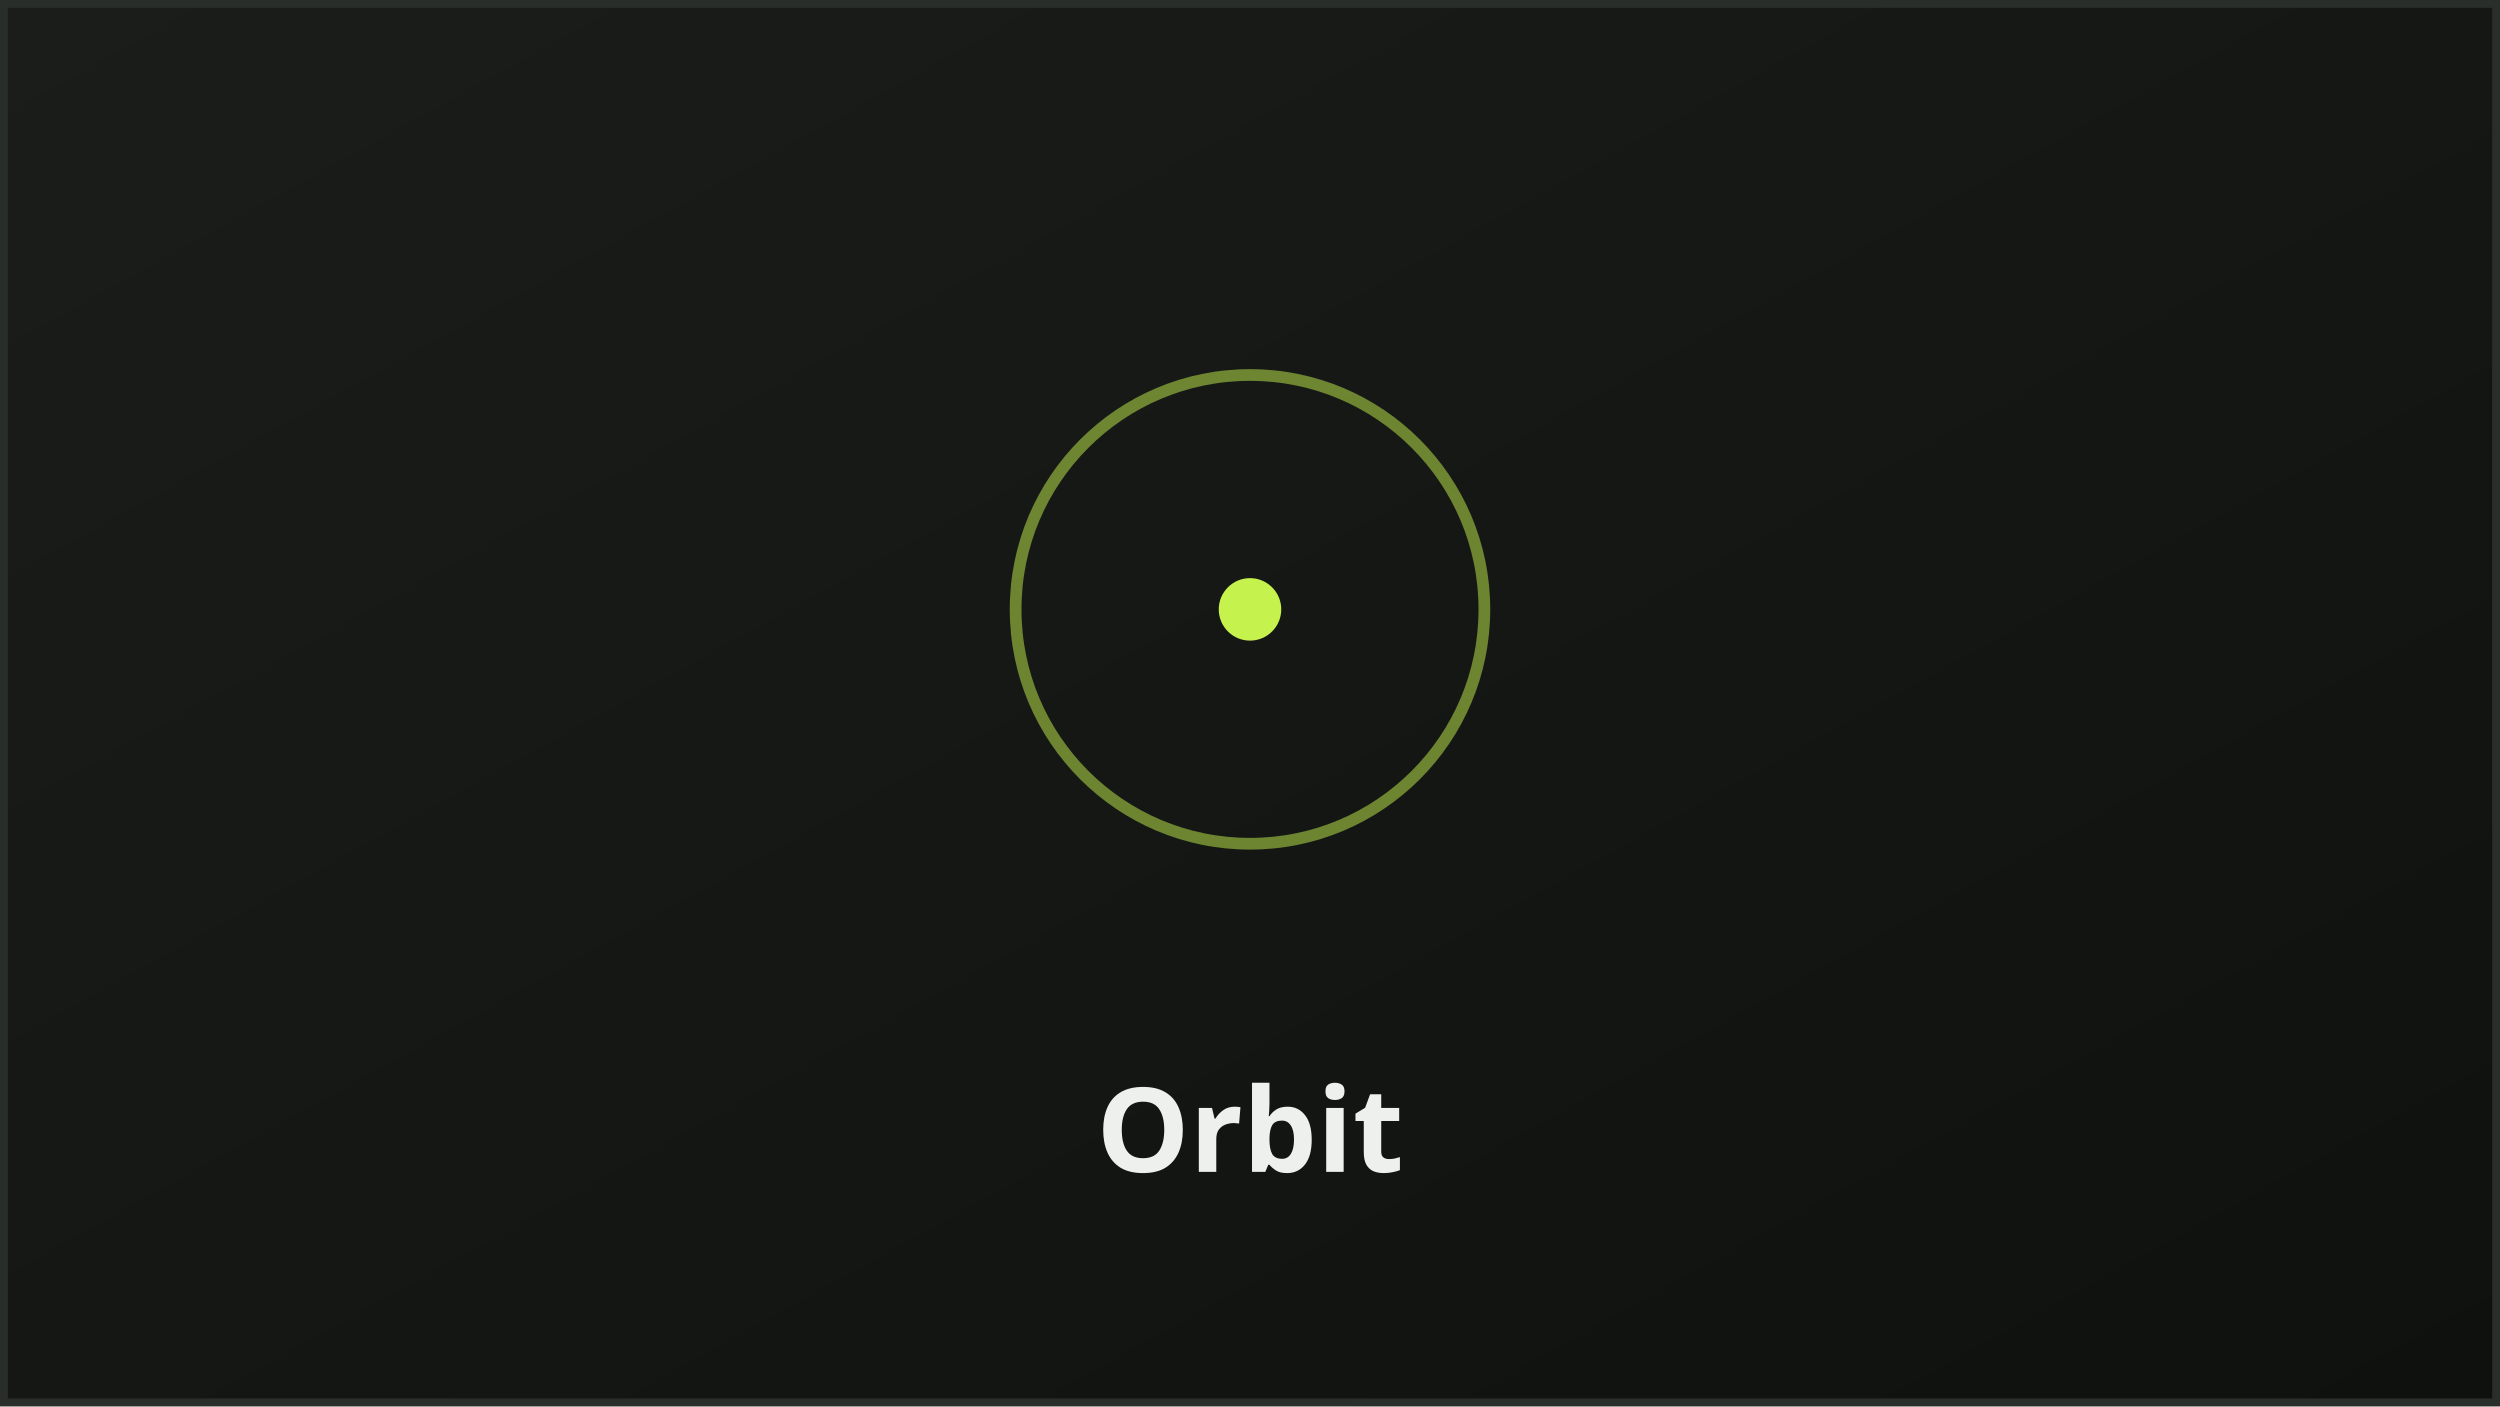
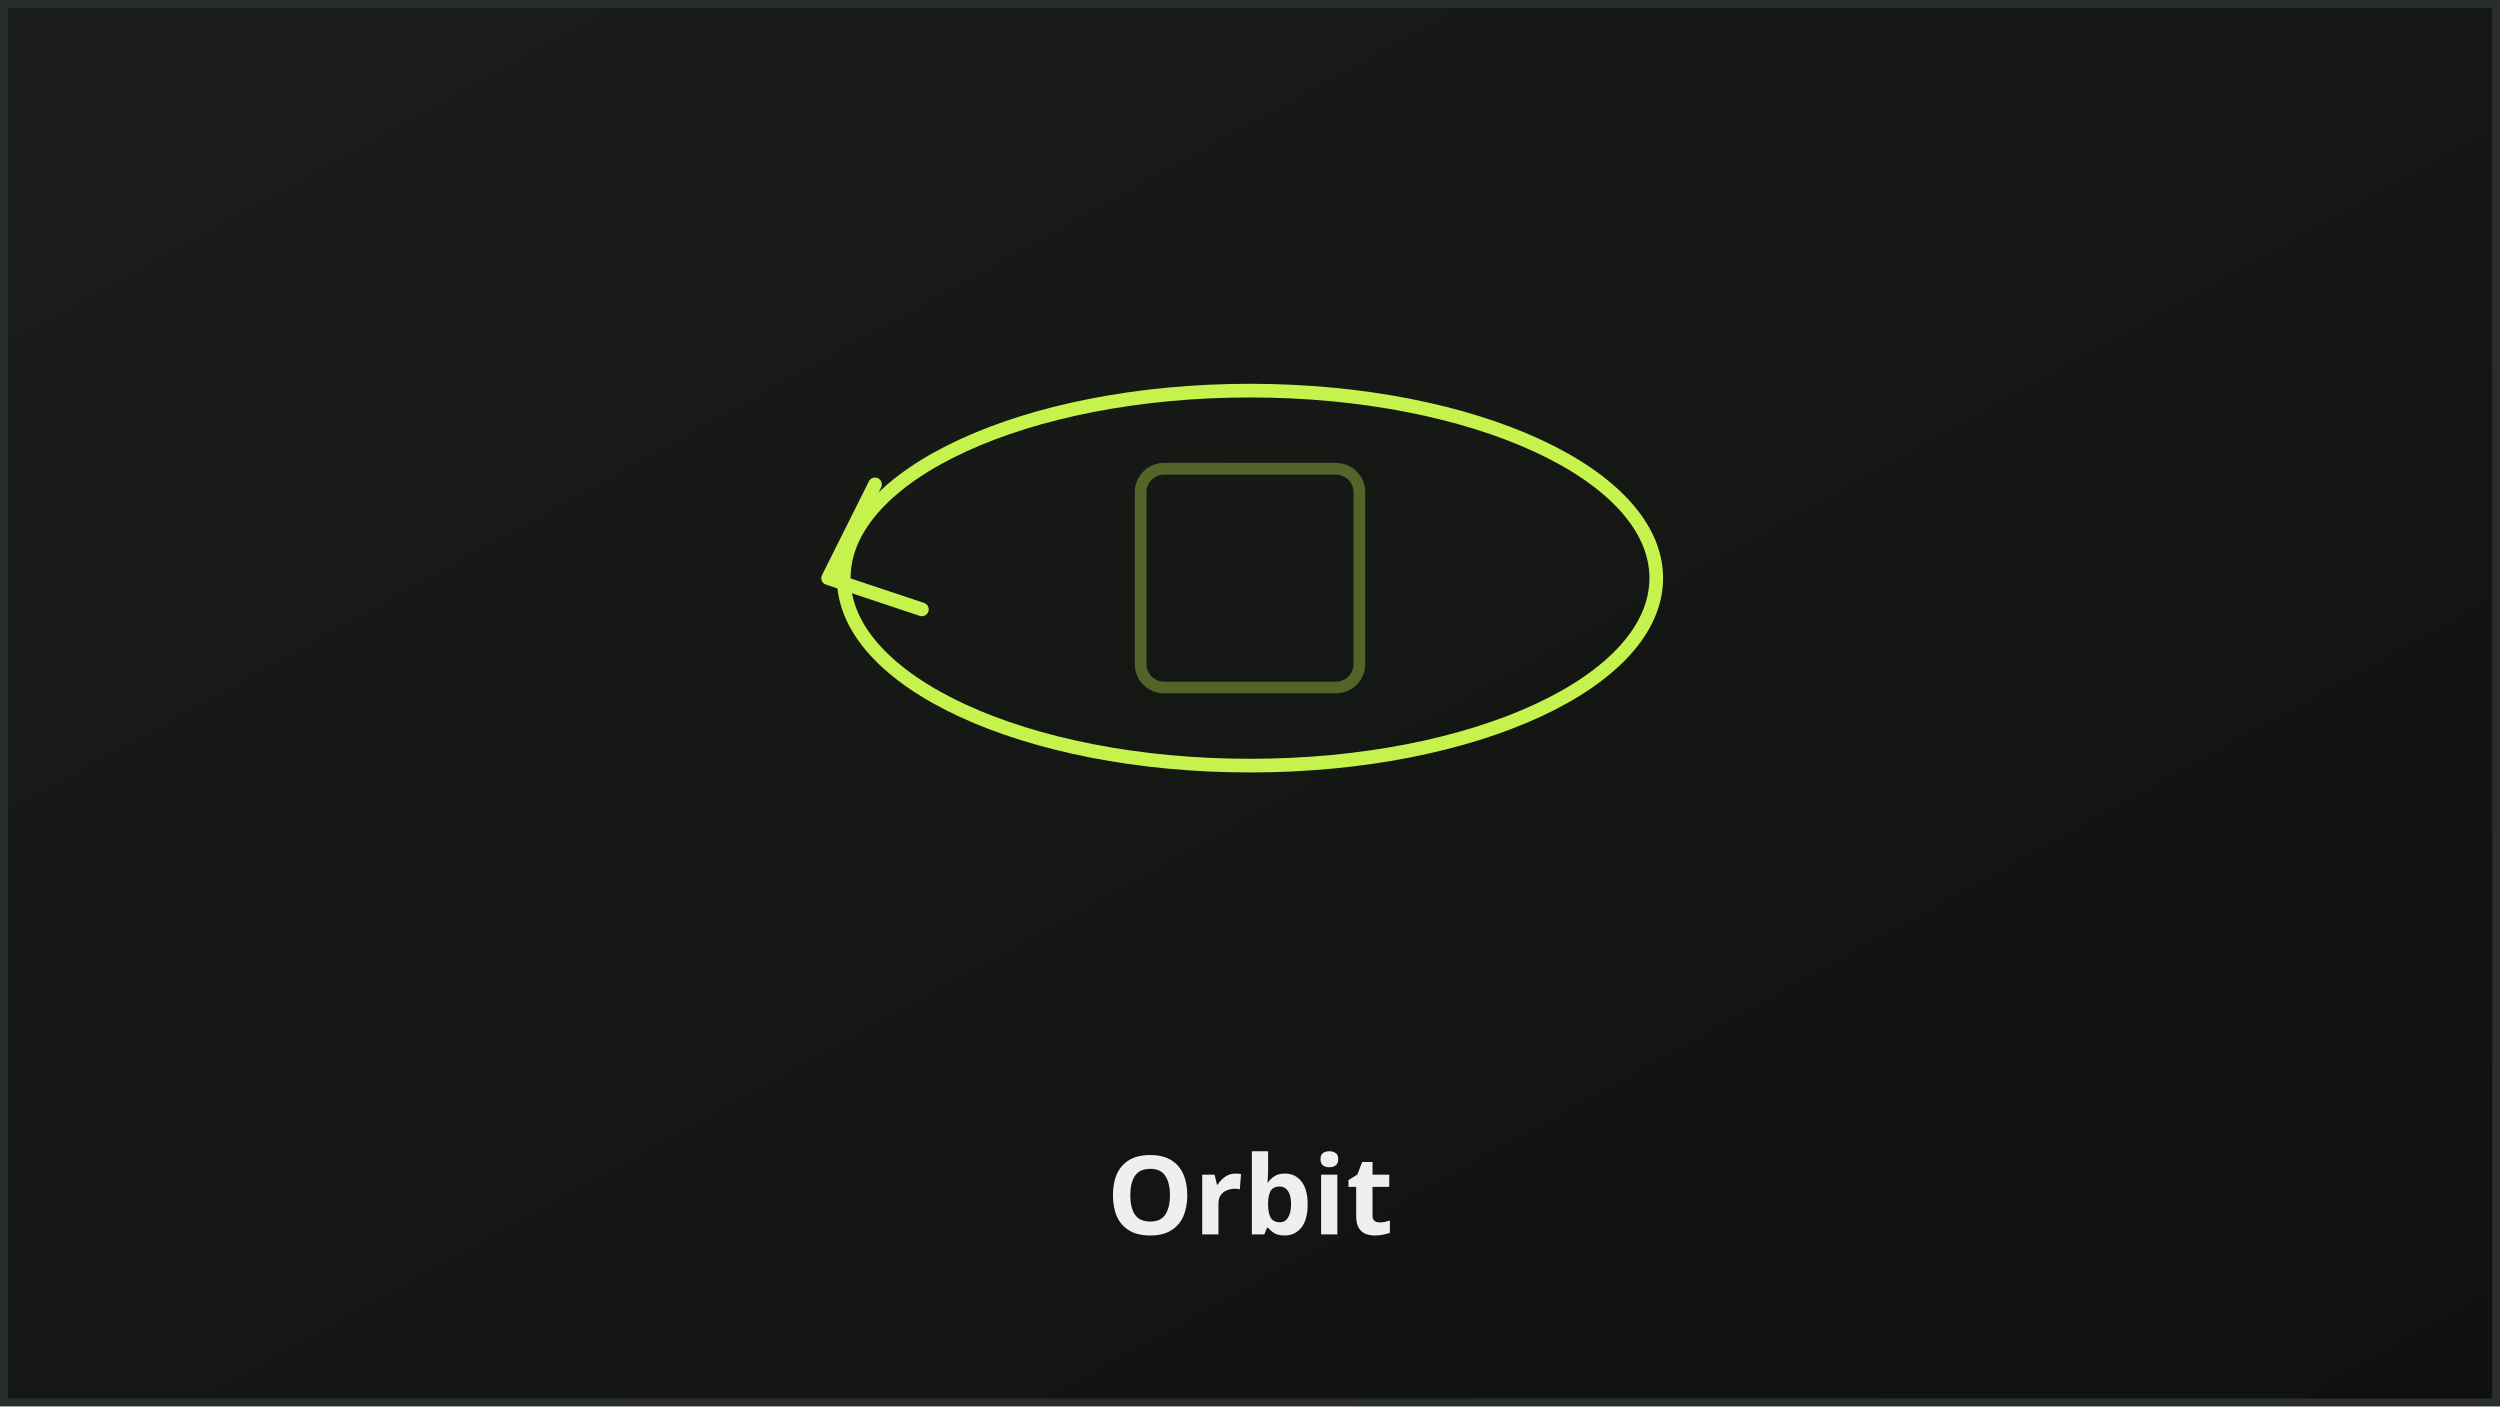
<svg xmlns="http://www.w3.org/2000/svg" viewBox="0 0 320 180">
  <defs>
    <linearGradient id="g" x1="0" y1="0" x2="1" y2="1">
      <stop offset="0" stop-color="#1a1d1a" />
      <stop offset="1" stop-color="#0f110f" />
    </linearGradient>
  </defs>
  <rect width="320" height="180" fill="url(#g)" />
  <rect x="0.5" y="0.5" width="319" height="179" fill="none" stroke="#2a2e2a" />
-   <circle cx="160" cy="78" r="30" fill="none" stroke="#c6f24e" stroke-opacity="0.5" stroke-width="1.5" />
-   <circle cx="160" cy="78" r="4" fill="#c6f24e" />
-   <text x="160" y="150" text-anchor="middle" font-family="system-ui, sans-serif" font-size="15" font-weight="600" fill="#eef0ee">Orbit</text>
+   <g stroke="#c6f24e" stroke-width="1.75" stroke-linecap="round" stroke-linejoin="round" fill="none">
+     <rect x="146" y="60" width="28" height="28" rx="3" fill="none" stroke="#c6f24e" stroke-opacity="0.35" stroke-width="1.5" />
+     <ellipse cx="160" cy="74" rx="52" ry="24" fill="none" />
+     <path d="M112 62 L106 74 L118 78" />
+   </g>
+   <text x="160" y="158" text-anchor="middle" font-family="system-ui, sans-serif" font-size="14" font-weight="600" fill="#eef0ee">Orbit</text>
</svg>
